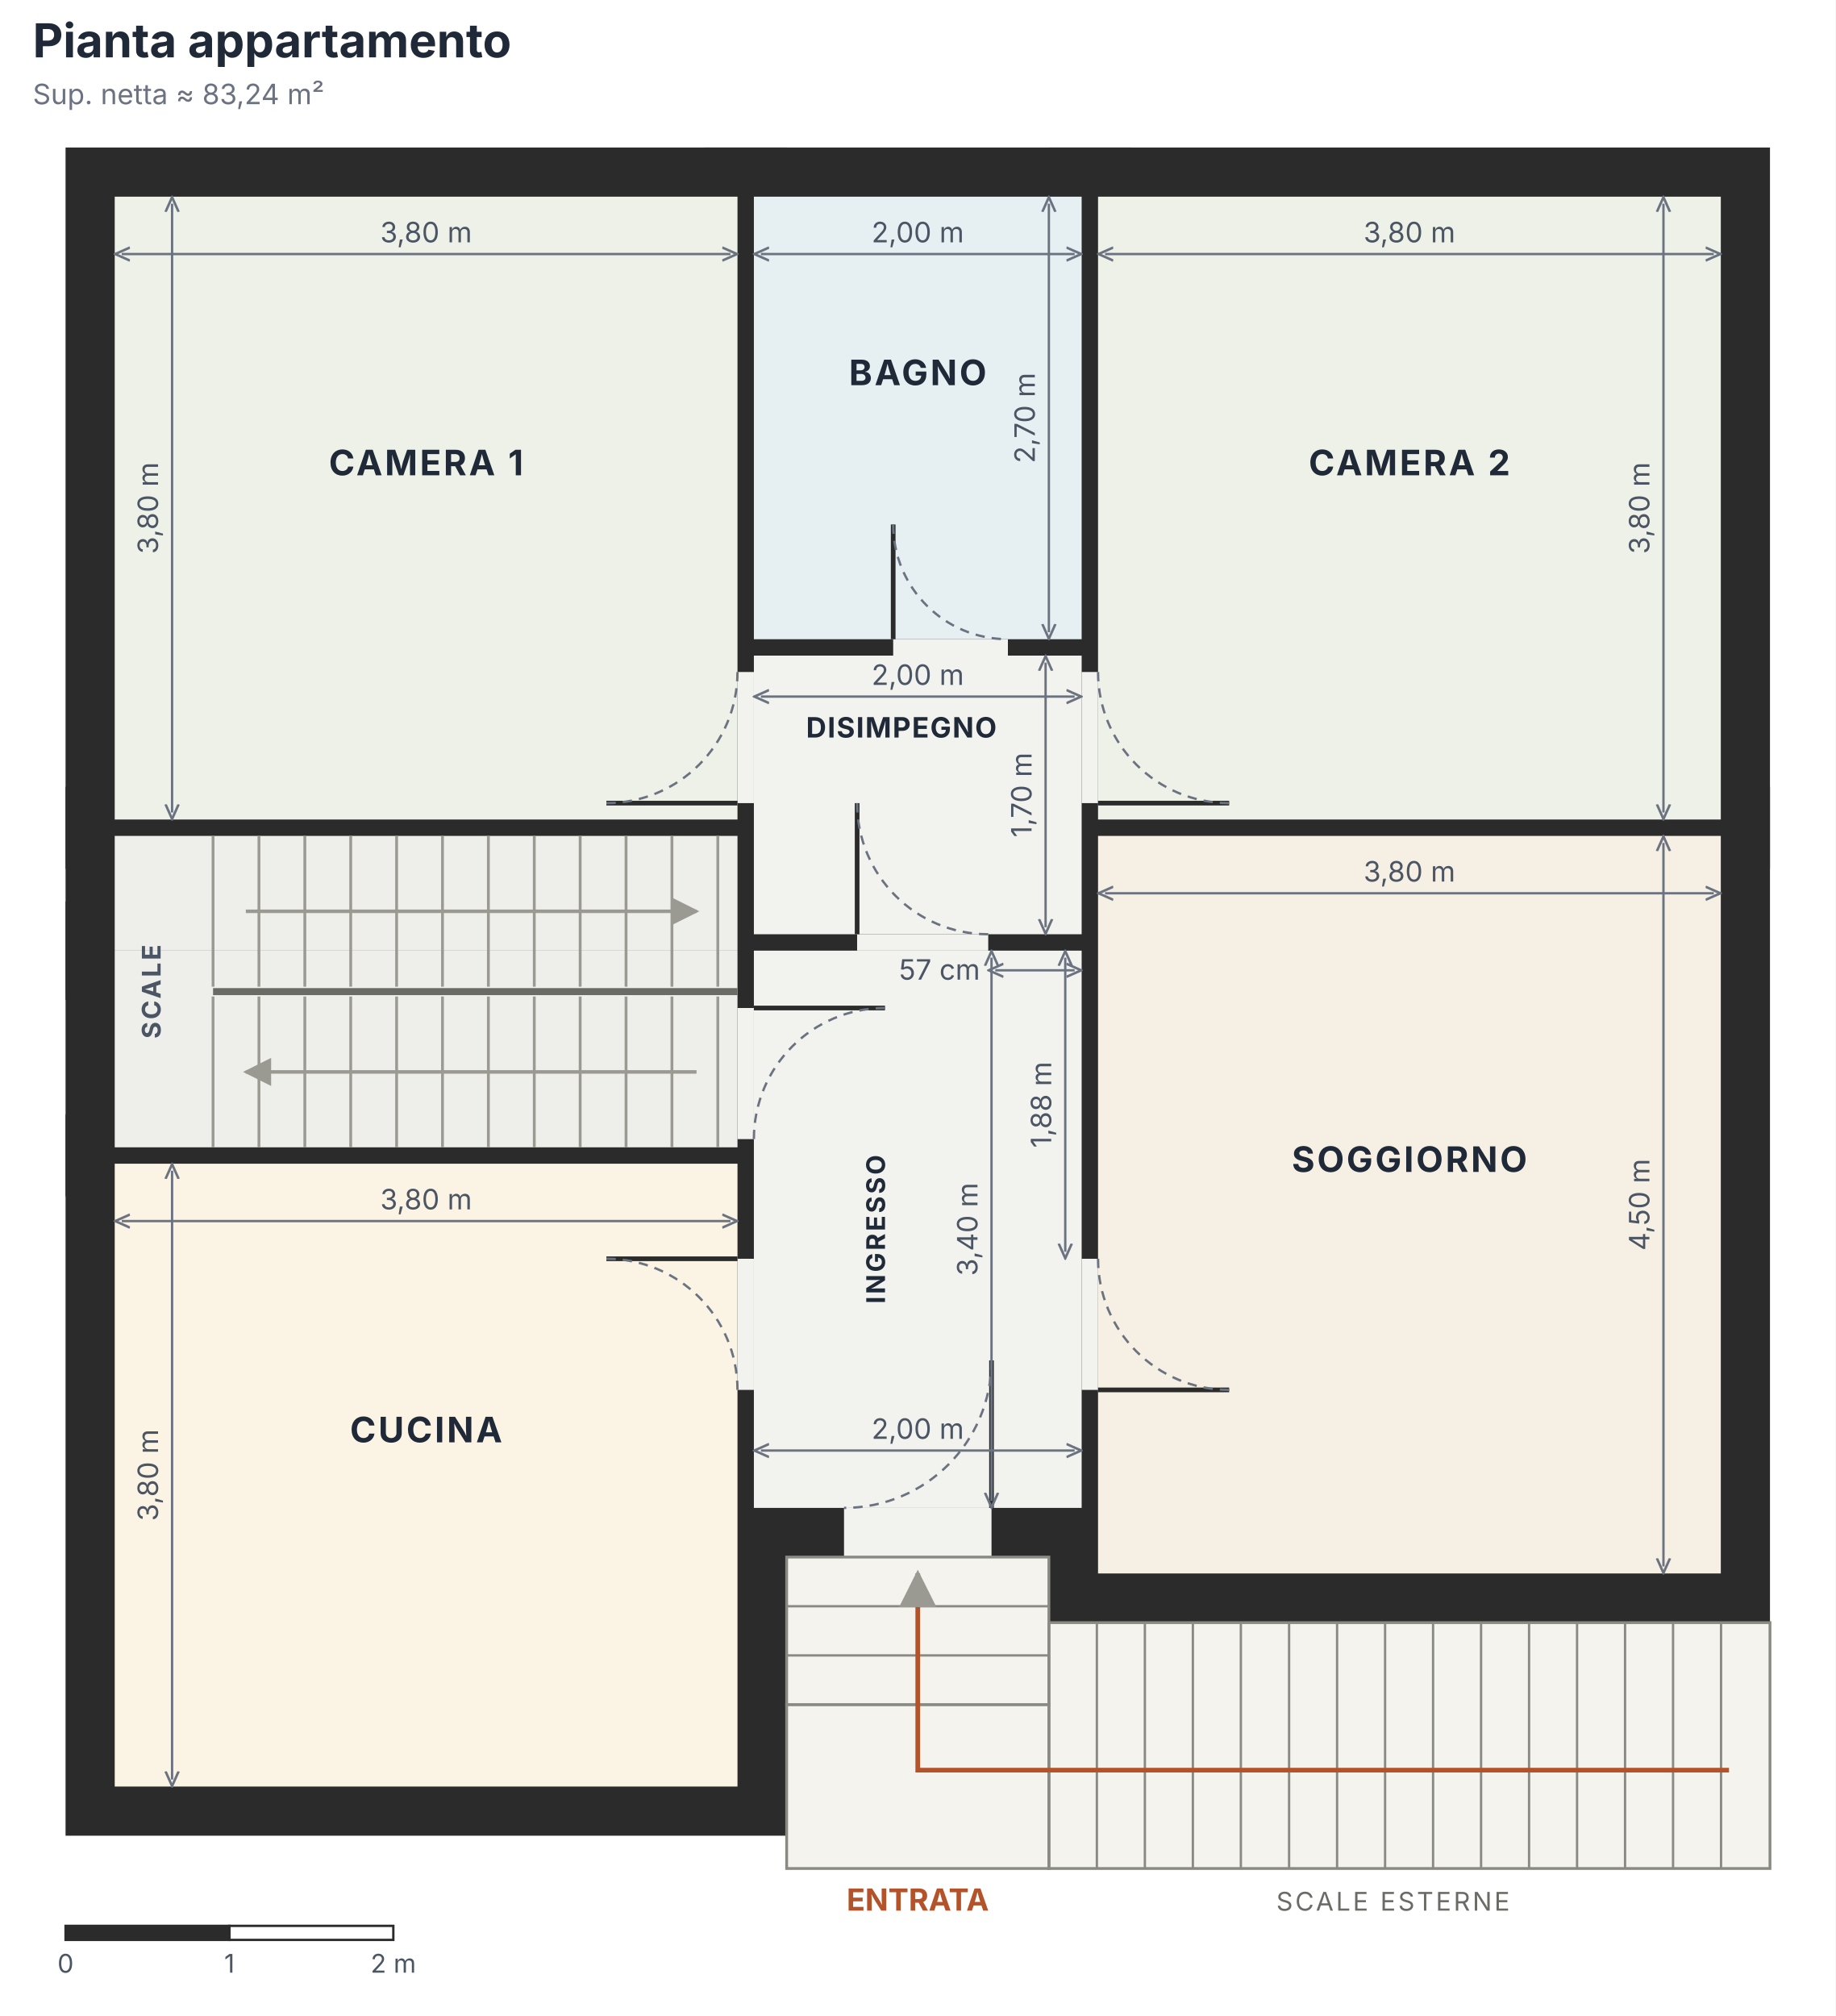
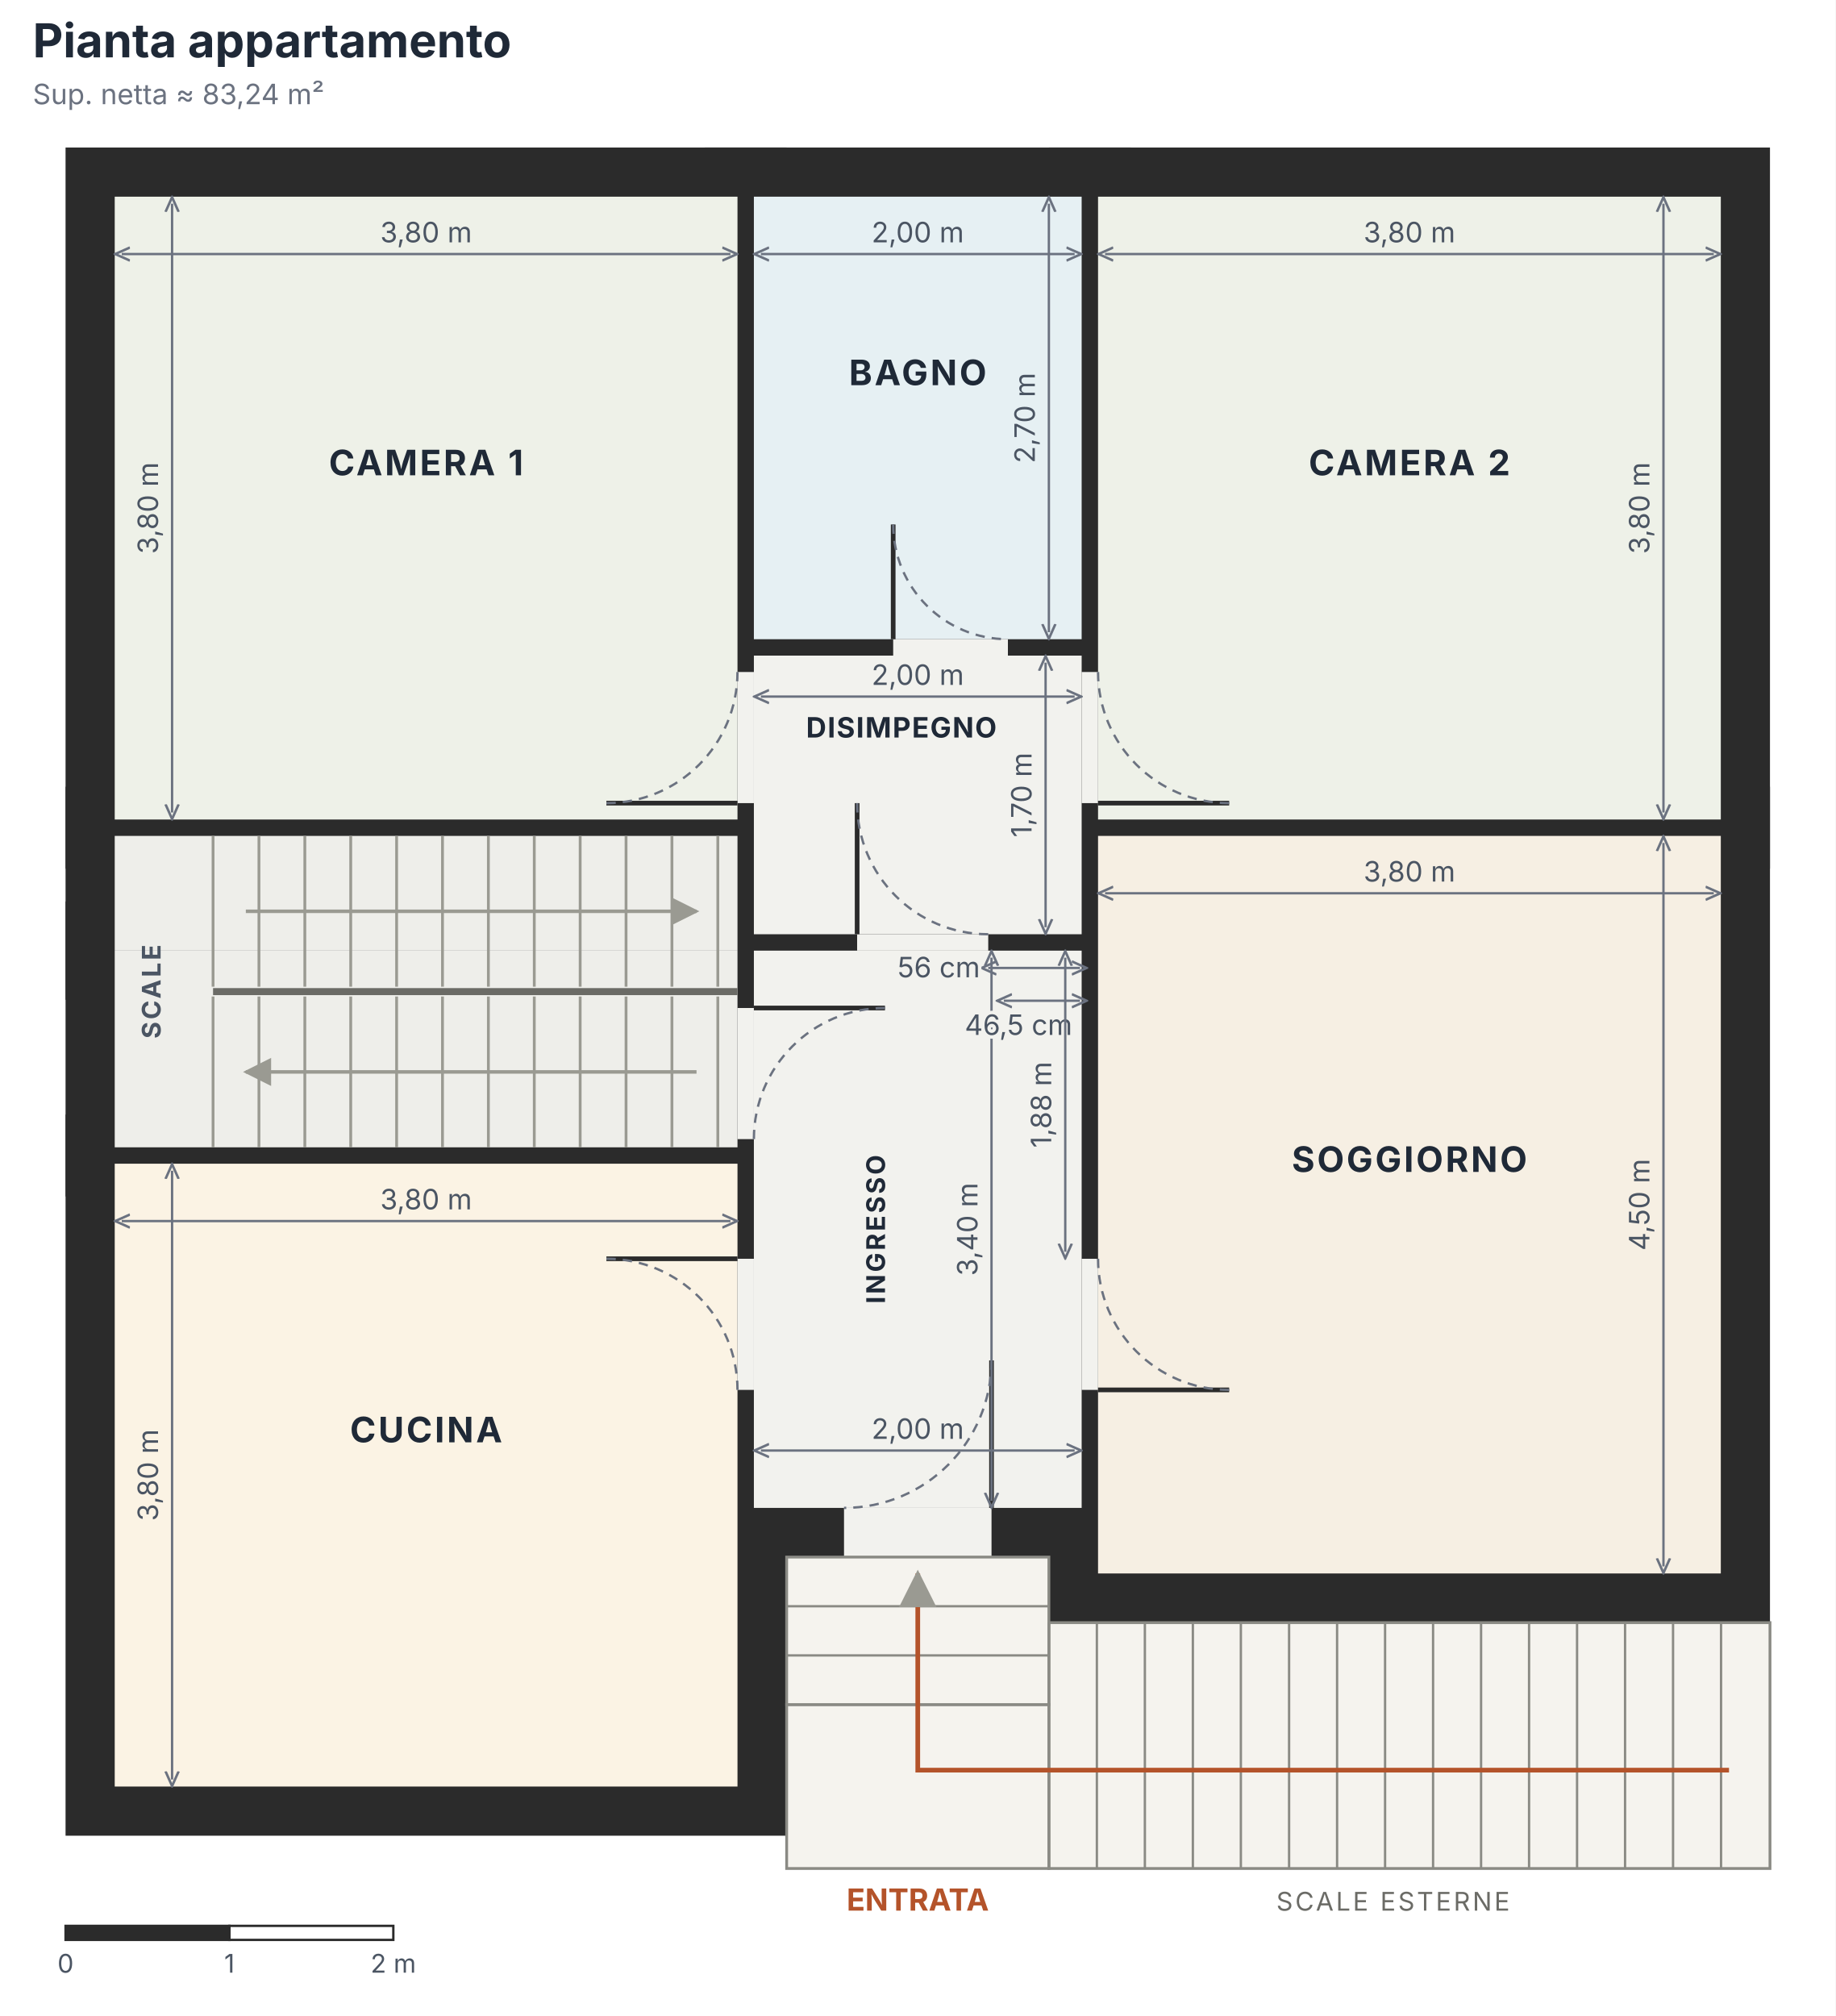
<svg xmlns="http://www.w3.org/2000/svg" viewBox="0 0 784 861" font-family="Inter, Helvetica, Arial, sans-serif">
  <defs>
    <marker id="a" viewBox="0 0 10 10" refX="5" refY="5" markerWidth="7" markerHeight="7" orient="auto-start-reverse">
      <path d="M0 1 L9 5 L0 9" fill="none" stroke="#6B7280" stroke-width="1.5" />
    </marker>
    <marker id="s" viewBox="0 0 10 10" refX="9" refY="5" markerWidth="8" markerHeight="8" orient="auto">
      <path d="M0 0 L10 5 L0 10z" fill="#9A9A92" />
    </marker>
  </defs>
  <rect width="784" height="861" fill="#FFFFFF" />
  <rect x="28.0" y="476.0" width="308.0" height="308.0" fill="#2B2B2B" />
  <rect x="28.0" y="385.0" width="308.0" height="126.0" fill="#2B2B2B" />
  <rect x="28.0" y="336.0" width="308.0" height="91.0" fill="#2B2B2B" />
  <rect x="301.0" y="385.0" width="182.0" height="280.0" fill="#2B2B2B" />
  <rect x="448.0" y="336.0" width="308.0" height="357.0" fill="#2B2B2B" />
  <rect x="301.0" y="259.0" width="182.0" height="161.0" fill="#2B2B2B" />
  <rect x="301.0" y="63.0" width="182.0" height="231.0" fill="#2B2B2B" />
  <rect x="28.0" y="63.0" width="308.0" height="308.0" fill="#2B2B2B" />
  <rect x="448.0" y="63.0" width="308.0" height="308.0" fill="#2B2B2B" />
  <rect x="49.0" y="497.0" width="266.0" height="266.0" fill="#FBF3E4" />
  <rect x="49.0" y="406.0" width="266.0" height="84.0" fill="#EEEEEA" />
  <rect x="49.0" y="357.0" width="266.0" height="49.0" fill="#EEEEEA" />
  <rect x="322.0" y="406.0" width="140.0" height="238.0" fill="#F2F2EE" />
  <rect x="469.0" y="357.0" width="266.0" height="315.0" fill="#F6EFE3" />
  <rect x="322.0" y="280.0" width="140.0" height="119.0" fill="#F2F2EE" />
  <rect x="322.0" y="84.0" width="140.0" height="189.0" fill="#E6F0F3" />
  <rect x="49.0" y="84.0" width="266.0" height="266.0" fill="#EEF1E8" />
  <rect x="469.0" y="84.0" width="266.0" height="266.0" fill="#EEF1E8" />
  <line x1="91.0" y1="425.6" x2="91.0" y2="490.0" stroke="#9A9A92" stroke-width="1.2" />
  <line x1="110.6" y1="425.6" x2="110.6" y2="490.0" stroke="#9A9A92" stroke-width="1.2" />
  <line x1="130.2" y1="425.6" x2="130.2" y2="490.0" stroke="#9A9A92" stroke-width="1.2" />
  <line x1="149.8" y1="425.6" x2="149.8" y2="490.0" stroke="#9A9A92" stroke-width="1.2" />
  <line x1="169.4" y1="425.6" x2="169.4" y2="490.0" stroke="#9A9A92" stroke-width="1.2" />
  <line x1="189.0" y1="425.6" x2="189.0" y2="490.0" stroke="#9A9A92" stroke-width="1.2" />
  <line x1="208.6" y1="425.6" x2="208.6" y2="490.0" stroke="#9A9A92" stroke-width="1.2" />
  <line x1="228.2" y1="425.6" x2="228.2" y2="490.0" stroke="#9A9A92" stroke-width="1.2" />
  <line x1="247.8" y1="425.6" x2="247.8" y2="490.0" stroke="#9A9A92" stroke-width="1.2" />
  <line x1="267.4" y1="425.6" x2="267.4" y2="490.0" stroke="#9A9A92" stroke-width="1.2" />
  <line x1="287.0" y1="425.6" x2="287.0" y2="490.0" stroke="#9A9A92" stroke-width="1.2" />
  <line x1="306.6" y1="425.6" x2="306.6" y2="490.0" stroke="#9A9A92" stroke-width="1.2" />
  <line x1="91.0" y1="357.0" x2="91.0" y2="421.4" stroke="#9A9A92" stroke-width="1.2" />
  <line x1="110.6" y1="357.0" x2="110.6" y2="421.4" stroke="#9A9A92" stroke-width="1.2" />
  <line x1="130.2" y1="357.0" x2="130.2" y2="421.4" stroke="#9A9A92" stroke-width="1.2" />
  <line x1="149.8" y1="357.0" x2="149.8" y2="421.4" stroke="#9A9A92" stroke-width="1.2" />
  <line x1="169.4" y1="357.0" x2="169.4" y2="421.4" stroke="#9A9A92" stroke-width="1.2" />
  <line x1="189.0" y1="357.0" x2="189.0" y2="421.4" stroke="#9A9A92" stroke-width="1.2" />
  <line x1="208.6" y1="357.0" x2="208.6" y2="421.4" stroke="#9A9A92" stroke-width="1.2" />
  <line x1="228.2" y1="357.0" x2="228.2" y2="421.4" stroke="#9A9A92" stroke-width="1.2" />
  <line x1="247.8" y1="357.0" x2="247.8" y2="421.4" stroke="#9A9A92" stroke-width="1.2" />
  <line x1="267.4" y1="357.0" x2="267.4" y2="421.4" stroke="#9A9A92" stroke-width="1.2" />
  <line x1="287.0" y1="357.0" x2="287.0" y2="421.4" stroke="#9A9A92" stroke-width="1.2" />
  <line x1="306.6" y1="357.0" x2="306.6" y2="421.4" stroke="#9A9A92" stroke-width="1.2" />
  <line x1="91.0" y1="423.5" x2="315.0" y2="423.5" stroke="#6B6B66" stroke-width="3" />
  <line x1="297.5" y1="457.8" x2="105.0" y2="457.8" stroke="#9A9A92" stroke-width="1.5" marker-end="url(#s)" />
  <line x1="105.0" y1="389.2" x2="297.5" y2="389.2" stroke="#9A9A92" stroke-width="1.5" marker-end="url(#s)" />
  <rect x="360.5" y="644.0" width="63.0" height="21.0" fill="#F2F2EE" />
  <line x1="423.5" y1="644.0" x2="423.5" y2="581.0" stroke="#2B2B2B" stroke-width="2" />
  <path d="M423.5 581.0 A63.0 63.0 0 0 1 360.5 644.0" fill="none" stroke="#6B7280" stroke-width="1" stroke-dasharray="4 3" />
  <rect x="315.0" y="537.6" width="7.0" height="56.0" fill="#F2F2EE" />
  <line x1="315.0" y1="537.6" x2="259.0" y2="537.6" stroke="#2B2B2B" stroke-width="2" />
  <path d="M259.0 537.6 A56.0 56.0 0 0 1 315.0 593.6" fill="none" stroke="#6B7280" stroke-width="1" stroke-dasharray="4 3" />
  <rect x="462.0" y="537.6" width="7.0" height="56.0" fill="#F2F2EE" />
  <line x1="469.0" y1="593.6" x2="525.0" y2="593.6" stroke="#2B2B2B" stroke-width="2" />
  <path d="M525.0 593.6 A56.0 56.0 0 0 1 469.0 537.6" fill="none" stroke="#6B7280" stroke-width="1" stroke-dasharray="4 3" />
  <rect x="315.0" y="430.5" width="7.0" height="56.0" fill="#F2F2EE" />
  <line x1="322.0" y1="430.5" x2="378.0" y2="430.5" stroke="#2B2B2B" stroke-width="2" />
  <path d="M378.0 430.5 A56.0 56.0 0 0 0 322.0 486.5" fill="none" stroke="#6B7280" stroke-width="1" stroke-dasharray="4 3" />
  <rect x="366.1" y="399.0" width="56.0" height="7.0" fill="#F2F2EE" />
  <line x1="366.1" y1="399.0" x2="366.1" y2="343.0" stroke="#2B2B2B" stroke-width="2" />
  <path d="M366.1 343.0 A56.0 56.0 0 0 0 422.1 399.0" fill="none" stroke="#6B7280" stroke-width="1" stroke-dasharray="4 3" />
  <rect x="315.0" y="287.0" width="7.0" height="56.0" fill="#F2F2EE" />
  <line x1="315.0" y1="343.0" x2="259.0" y2="343.0" stroke="#2B2B2B" stroke-width="2" />
  <path d="M259.0 343.0 A56.0 56.0 0 0 0 315.0 287.0" fill="none" stroke="#6B7280" stroke-width="1" stroke-dasharray="4 3" />
  <rect x="462.0" y="287.0" width="7.0" height="56.0" fill="#F2F2EE" />
  <line x1="469.0" y1="343.0" x2="525.0" y2="343.0" stroke="#2B2B2B" stroke-width="2" />
  <path d="M525.0 343.0 A56.0 56.0 0 0 1 469.0 287.0" fill="none" stroke="#6B7280" stroke-width="1" stroke-dasharray="4 3" />
  <rect x="381.5" y="273.0" width="49.0" height="7.0" fill="#F2F2EE" />
  <line x1="381.5" y1="273.0" x2="381.5" y2="224.0" stroke="#2B2B2B" stroke-width="2" />
  <path d="M381.5 224.0 A49.0 49.0 0 0 0 430.5 273.0" fill="none" stroke="#6B7280" stroke-width="1" stroke-dasharray="4 3" />
  <text x="182.0" y="616.0" font-size="15" font-weight="700" letter-spacing="1" fill="#1F2937" text-anchor="middle">CUCINA</text>
  <line x1="52.0" y1="521.5" x2="312.0" y2="521.5" stroke="#6B7280" stroke-width="1" marker-start="url(#a)" marker-end="url(#a)" />
  <text x="182.0" y="516.5" font-size="12" fill="#4B5563" text-anchor="middle">3,80 m</text>
  <line x1="73.5" y1="760.0" x2="73.5" y2="500.0" stroke="#6B7280" stroke-width="1" marker-start="url(#a)" marker-end="url(#a)" />
  <text x="67.5" y="630.0" font-size="12" fill="#4B5563" text-anchor="middle" transform="rotate(-90 67.5 630.0)">3,80 m</text>
  <text x="68.6" y="423.5" font-size="11" font-weight="700" fill="#4B5563" text-anchor="middle" letter-spacing="1" transform="rotate(-90 68.6 423.5)">SCALE</text>
  <text x="378.0" y="525.0" font-size="11" font-weight="700" fill="#1F2937" text-anchor="middle" transform="rotate(-90 378.0 525.0)" letter-spacing="1">INGRESSO</text>
  <line x1="325.0" y1="619.5" x2="459.0" y2="619.5" stroke="#6B7280" stroke-width="1" marker-start="url(#a)" marker-end="url(#a)" />
  <text x="392.0" y="614.5" font-size="12" fill="#4B5563" text-anchor="middle">2,00 m</text>
  <line x1="423.5" y1="641.0" x2="423.5" y2="409.0" stroke="#6B7280" stroke-width="1" marker-start="url(#a)" marker-end="url(#a)" />
  <text x="417.5" y="525.0" font-size="12" fill="#4B5563" text-anchor="middle" transform="rotate(-90 417.5 525.0)">3,40 m</text>
  <text x="602.0" y="500.5" font-size="15" font-weight="700" letter-spacing="1" fill="#1F2937" text-anchor="middle">SOGGIORNO</text>
  <line x1="472.0" y1="381.5" x2="732.0" y2="381.5" stroke="#6B7280" stroke-width="1" marker-start="url(#a)" marker-end="url(#a)" />
  <text x="602.0" y="376.5" font-size="12" fill="#4B5563" text-anchor="middle">3,80 m</text>
  <line x1="710.5" y1="669.0" x2="710.5" y2="360.0" stroke="#6B7280" stroke-width="1" marker-start="url(#a)" marker-end="url(#a)" />
  <text x="704.5" y="514.5" font-size="12" fill="#4B5563" text-anchor="middle" transform="rotate(-90 704.5 514.5)">4,50 m</text>
  <text x="385.0" y="315.0" font-size="12" font-weight="700" letter-spacing="0.5" fill="#1F2937" text-anchor="middle">DISIMPEGNO</text>
  <line x1="325.0" y1="297.5" x2="459.0" y2="297.5" stroke="#6B7280" stroke-width="1" marker-start="url(#a)" marker-end="url(#a)" />
  <text x="392.0" y="292.5" font-size="12" fill="#4B5563" text-anchor="middle">2,00 m</text>
  <line x1="446.6" y1="396.0" x2="446.6" y2="283.0" stroke="#6B7280" stroke-width="1" marker-start="url(#a)" marker-end="url(#a)" />
  <text x="440.6" y="339.5" font-size="12" fill="#4B5563" text-anchor="middle" transform="rotate(-90 440.6 339.5)">1,70 m</text>
  <text x="392.0" y="164.5" font-size="15" font-weight="700" letter-spacing="1" fill="#1F2937" text-anchor="middle">BAGNO</text>
  <line x1="325.0" y1="108.5" x2="459.0" y2="108.5" stroke="#6B7280" stroke-width="1" marker-start="url(#a)" marker-end="url(#a)" />
  <text x="392.0" y="103.5" font-size="12" fill="#4B5563" text-anchor="middle">2,00 m</text>
  <line x1="448.0" y1="270.0" x2="448.0" y2="87.0" stroke="#6B7280" stroke-width="1" marker-start="url(#a)" marker-end="url(#a)" />
  <text x="442.0" y="178.5" font-size="12" fill="#4B5563" text-anchor="middle" transform="rotate(-90 442.0 178.5)">2,70 m</text>
  <text x="182.0" y="203.0" font-size="15" font-weight="700" letter-spacing="1" fill="#1F2937" text-anchor="middle">CAMERA 1</text>
  <line x1="52.0" y1="108.5" x2="312.0" y2="108.5" stroke="#6B7280" stroke-width="1" marker-start="url(#a)" marker-end="url(#a)" />
  <text x="182.0" y="103.5" font-size="12" fill="#4B5563" text-anchor="middle">3,80 m</text>
  <line x1="73.5" y1="347.0" x2="73.5" y2="87.0" stroke="#6B7280" stroke-width="1" marker-start="url(#a)" marker-end="url(#a)" />
  <text x="67.5" y="217.0" font-size="12" fill="#4B5563" text-anchor="middle" transform="rotate(-90 67.5 217.0)">3,80 m</text>
  <text x="602.0" y="203.0" font-size="15" font-weight="700" letter-spacing="1" fill="#1F2937" text-anchor="middle">CAMERA 2</text>
  <line x1="472.0" y1="108.5" x2="732.0" y2="108.5" stroke="#6B7280" stroke-width="1" marker-start="url(#a)" marker-end="url(#a)" />
  <text x="602.0" y="103.5" font-size="12" fill="#4B5563" text-anchor="middle">3,80 m</text>
  <line x1="710.5" y1="347.0" x2="710.5" y2="87.0" stroke="#6B7280" stroke-width="1" marker-start="url(#a)" marker-end="url(#a)" />
  <text x="704.5" y="217.0" font-size="12" fill="#4B5563" text-anchor="middle" transform="rotate(-90 704.5 217.0)">3,80 m</text>
-   <line x1="425.1" y1="414.4" x2="459.0" y2="414.4" stroke="#6B7280" stroke-width="1" marker-start="url(#a)" marker-end="url(#a)" />
-   <text x="418.6" y="418.4" font-size="12" fill="#4B5563" text-anchor="end">57 cm</text>
+   <line x1="422.1" y1="413.4" x2="461.3" y2="413.4" stroke="#6B7280" stroke-width="1" marker-start="url(#a)" marker-end="url(#a)" />
+   <text x="418.6" y="417.4" font-size="12" fill="#4B5563" stroke="#F2F2EE" stroke-width="3" paint-order="stroke" text-anchor="end">56 cm</text>
+   <line x1="428.75" y1="427.4" x2="461.3" y2="427.4" stroke="#6B7280" stroke-width="1" marker-start="url(#a)" marker-end="url(#a)" />
+   <text x="458.0" y="442.0" font-size="12" fill="#4B5563" stroke="#F2F2EE" stroke-width="3" paint-order="stroke" text-anchor="end">46,5 cm</text>
  <line x1="455.0" y1="534.6" x2="455.0" y2="409.0" stroke="#6B7280" stroke-width="1" marker-start="url(#a)" marker-end="url(#a)" />
  <text x="449.0" y="471.8" font-size="12" fill="#4B5563" text-anchor="middle" transform="rotate(-90 449.0 471.8)">1,88 m</text>
  <rect x="448.0" y="693.0" width="308.0" height="105.0" fill="#F5F3EE" stroke="#8A8A84" stroke-width="1.2" />
  <rect x="336.0" y="728.0" width="112.0" height="70.0" fill="#F5F3EE" stroke="#8A8A84" stroke-width="1.2" />
  <rect x="336.0" y="665.0" width="112.0" height="63.0" fill="#F5F3EE" stroke="#8A8A84" stroke-width="1.2" />
  <line x1="448.0" y1="693.0" x2="448.0" y2="798.0" stroke="#8A8A84" stroke-width="1" />
  <line x1="468.5" y1="693.0" x2="468.5" y2="798.0" stroke="#8A8A84" stroke-width="1" />
  <line x1="489.0" y1="693.0" x2="489.0" y2="798.0" stroke="#8A8A84" stroke-width="1" />
  <line x1="509.5" y1="693.0" x2="509.5" y2="798.0" stroke="#8A8A84" stroke-width="1" />
  <line x1="530.0" y1="693.0" x2="530.0" y2="798.0" stroke="#8A8A84" stroke-width="1" />
  <line x1="550.6" y1="693.0" x2="550.6" y2="798.0" stroke="#8A8A84" stroke-width="1" />
  <line x1="571.1" y1="693.0" x2="571.1" y2="798.0" stroke="#8A8A84" stroke-width="1" />
  <line x1="591.6" y1="693.0" x2="591.6" y2="798.0" stroke="#8A8A84" stroke-width="1" />
  <line x1="612.1" y1="693.0" x2="612.1" y2="798.0" stroke="#8A8A84" stroke-width="1" />
  <line x1="632.6" y1="693.0" x2="632.6" y2="798.0" stroke="#8A8A84" stroke-width="1" />
  <line x1="653.1" y1="693.0" x2="653.1" y2="798.0" stroke="#8A8A84" stroke-width="1" />
  <line x1="673.6" y1="693.0" x2="673.6" y2="798.0" stroke="#8A8A84" stroke-width="1" />
  <line x1="694.1" y1="693.0" x2="694.1" y2="798.0" stroke="#8A8A84" stroke-width="1" />
  <line x1="714.6" y1="693.0" x2="714.6" y2="798.0" stroke="#8A8A84" stroke-width="1" />
  <line x1="735.1" y1="693.0" x2="735.1" y2="798.0" stroke="#8A8A84" stroke-width="1" />
  <line x1="336.0" y1="707.0" x2="448.0" y2="707.0" stroke="#8A8A84" stroke-width="1" />
  <line x1="336.0" y1="686.0" x2="448.0" y2="686.0" stroke="#8A8A84" stroke-width="1" />
  <path d="M738.5 756.0 L392.0 756.0 L392.0 672.0" fill="none" stroke="#B4532A" stroke-width="2" marker-end="url(#s)" />
  <text x="595.0" y="816.0" font-size="11" fill="#6B6B66" text-anchor="middle" letter-spacing="1">SCALE ESTERNE</text>
  <text x="392.0" y="816.0" font-size="13" font-weight="700" fill="#B4532A" text-anchor="middle">ENTRATA</text>
  <rect x="28.0" y="822.5" width="70" height="6" fill="#2B2B2B" stroke="#2B2B2B" />
  <rect x="98.0" y="822.5" width="70" height="6" fill="#FFFFFF" stroke="#2B2B2B" />
  <text x="28.0" y="842.5" font-size="11" fill="#4B5563" text-anchor="middle">0</text>
  <text x="98.0" y="842.5" font-size="11" fill="#4B5563" text-anchor="middle">1</text>
  <text x="168.0" y="842.5" font-size="11" fill="#4B5563" text-anchor="middle">2 m</text>
  <text x="14.0" y="24.5" font-size="20" font-weight="700" fill="#1F2937">Pianta appartamento</text>
  <text x="14.0" y="44.5" font-size="12" fill="#6B7280">Sup. netta ≈ 83,24 m²</text>
</svg>
